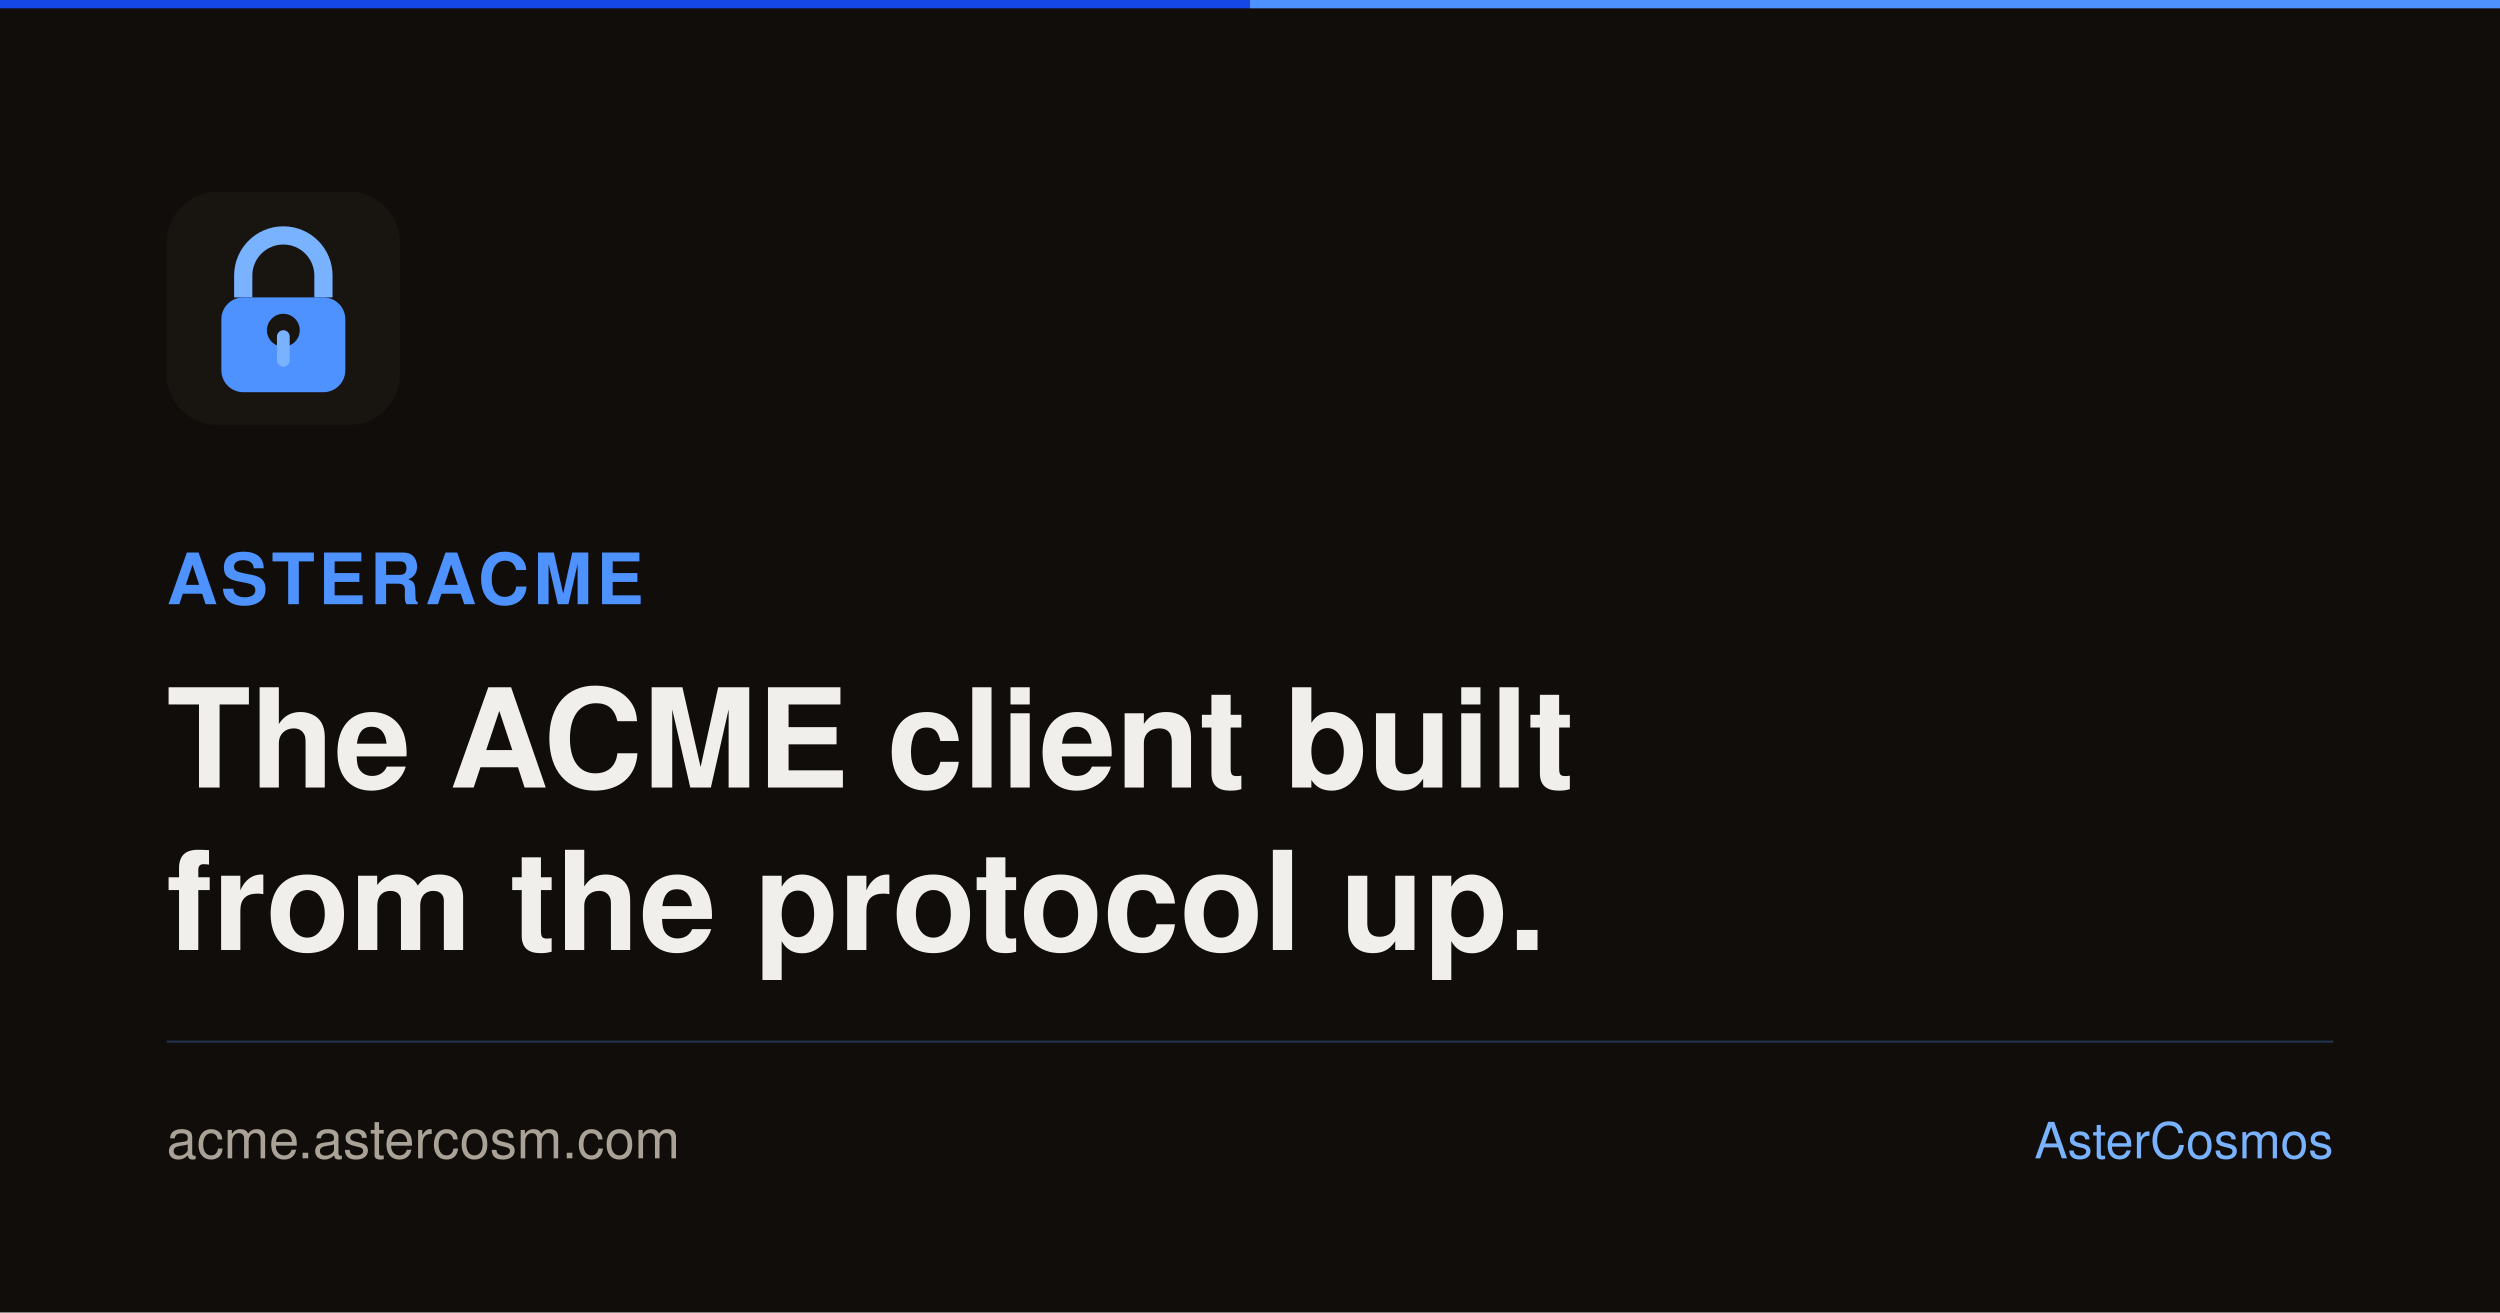
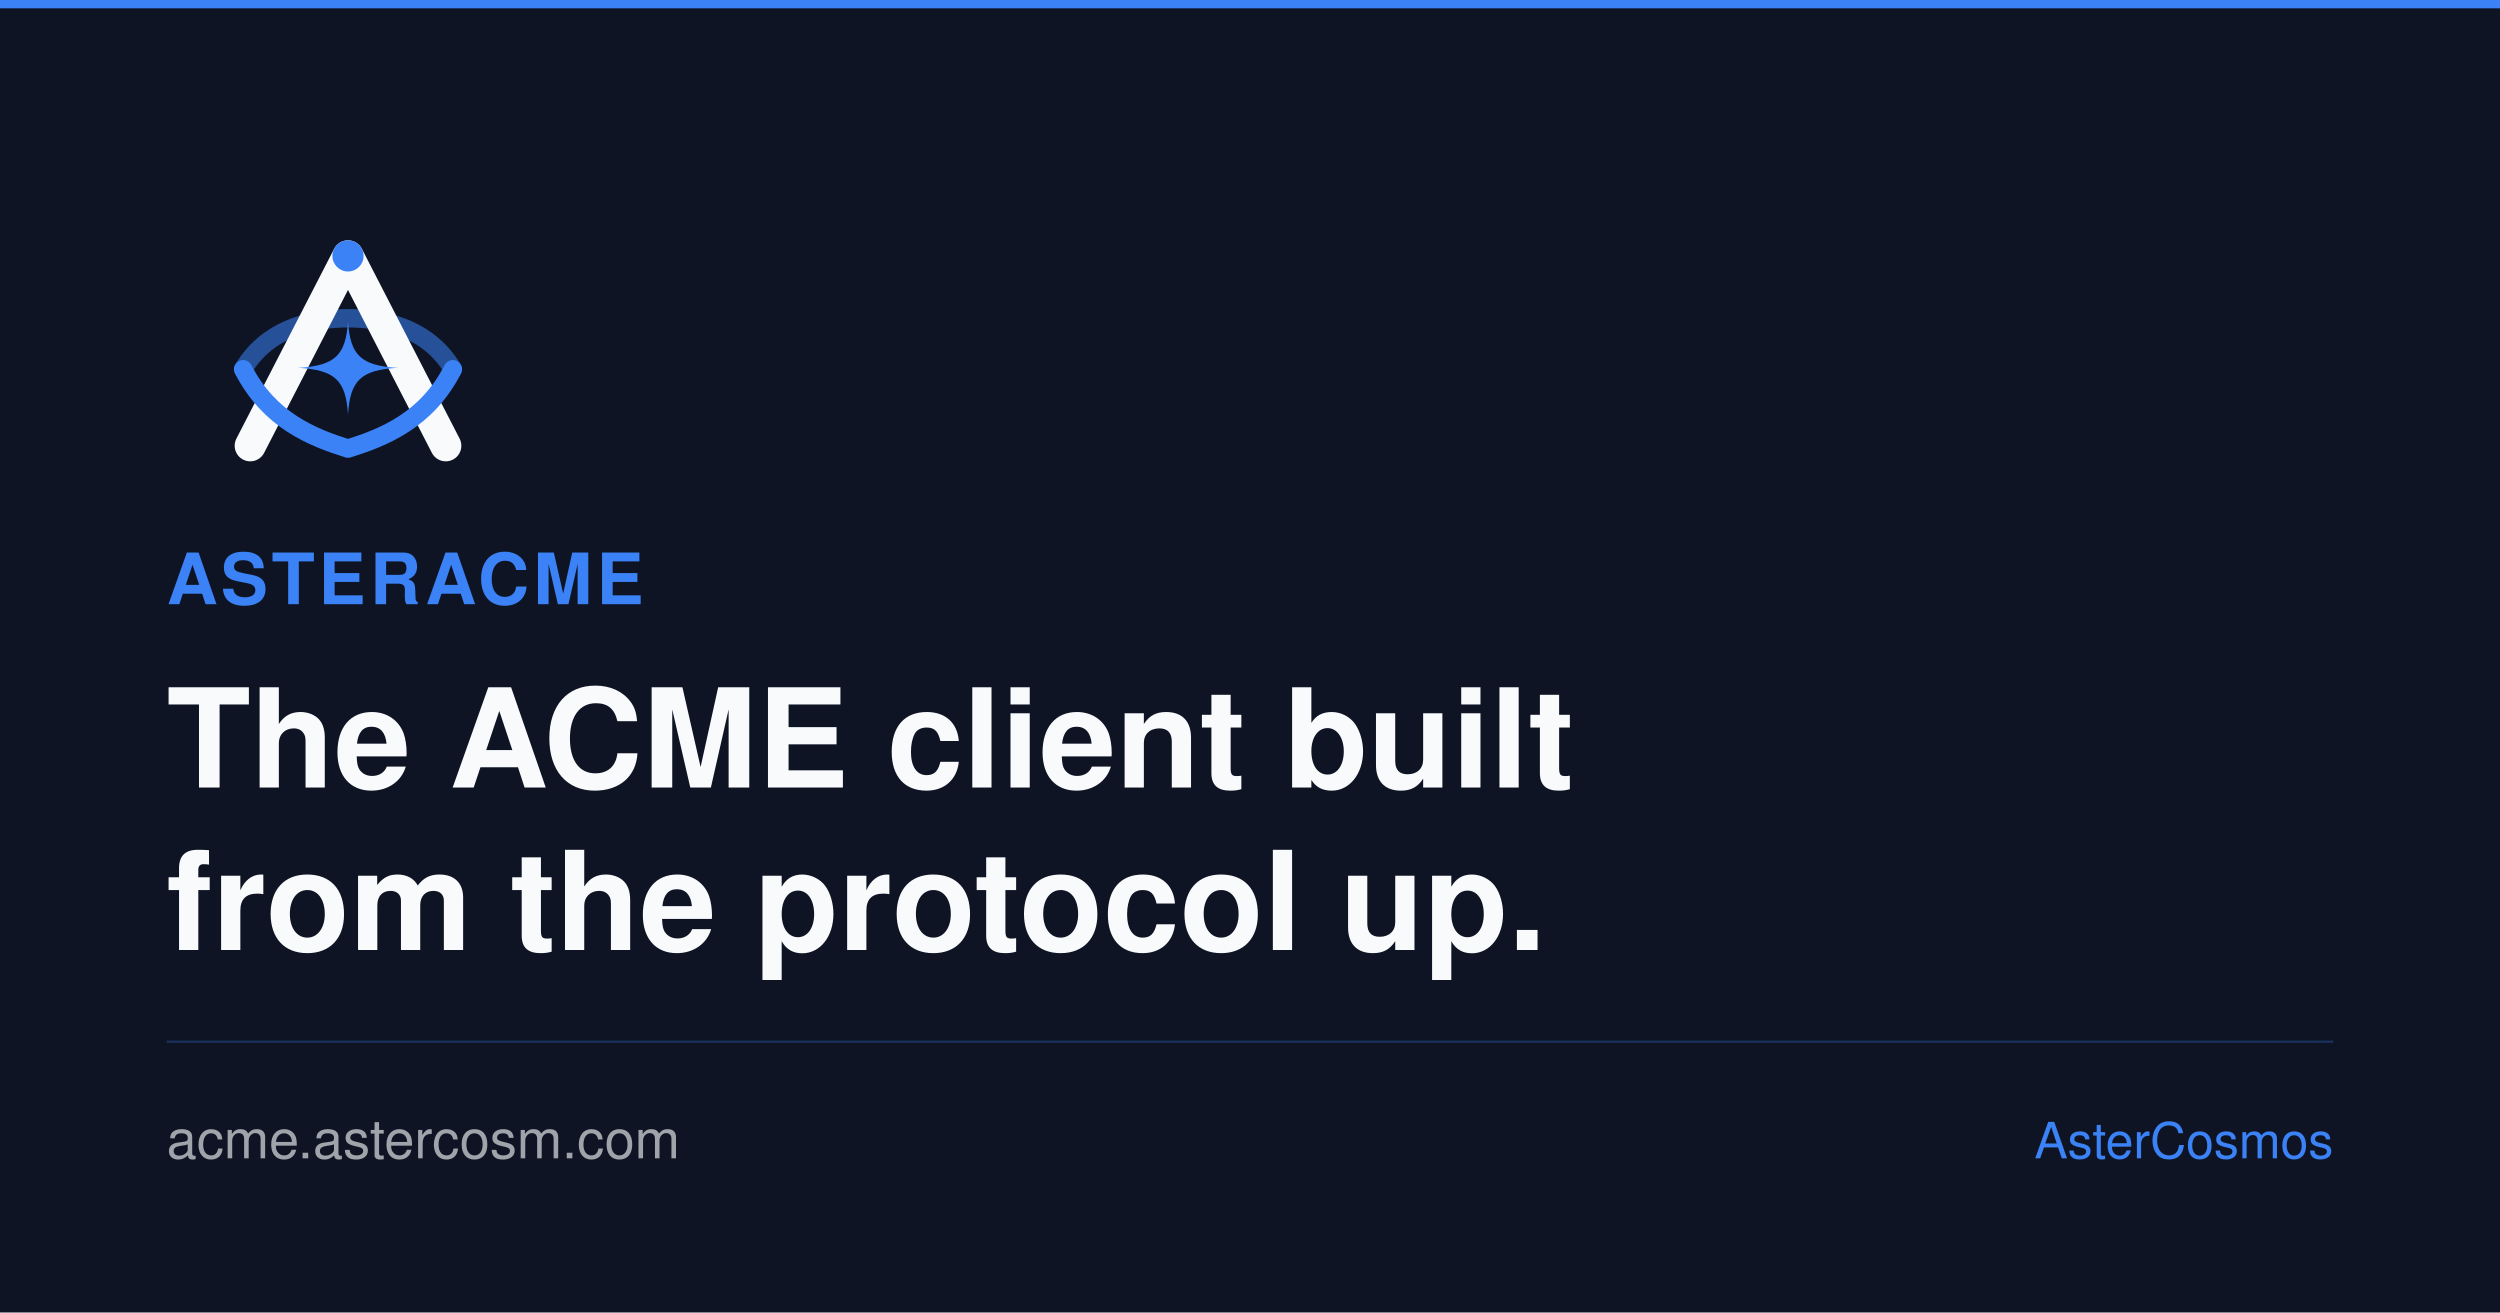
<svg xmlns="http://www.w3.org/2000/svg" width="1200" height="630" viewBox="0 0 1200 630">
-   <rect width="1200" height="630" fill="#100d0a" />
-   <rect x="0" y="0" width="600" height="4" fill="#1447e6" />
-   <rect x="600" y="0" width="600" height="4" fill="#4e92ff" />
-   <g transform="translate(80 92) scale(1.75)">
-     <rect width="64" height="64" rx="14" fill="#181410" />
-     <path d="M21 29v-6a11 11 0 0 1 22 0v6" fill="none" stroke="#79b2ff" stroke-width="5" />
-     <rect x="15" y="29" width="34" height="26" rx="6" fill="#4e92ff" />
-     <circle cx="32" cy="38" r="4.5" fill="#181410" />
-     <rect x="30.25" y="38" width="3.5" height="10" rx="1.75" fill="#79b2ff" />
+   <rect width="1200" height="630" fill="#0E1424" />
+   <rect x="0" y="0" width="1200" height="4" fill="#3B82F6" />
+   <g transform="translate(80 80) scale(0.34)">
+     <path d="M 108 286 C 140 232, 198 214, 256 214 C 314 214, 372 232, 404 286" fill="none" stroke="#3B82F6" stroke-width="26" stroke-linecap="round" stroke-opacity="0.55" />
+     <path d="M 118 394 L 256 126 L 394 394" fill="none" stroke="#F8FAFC" stroke-width="44" stroke-linecap="round" stroke-linejoin="round" />
+     <path d="M 256 218 C 259 266, 274 281, 326 284 C 274 287, 259 302, 256 350 C 253 302, 238 287, 186 284 C 238 281, 253 266, 256 218 Z" fill="#3B82F6" />
+     <path d="M 108 286 C 145 358, 205 382, 256 398 C 307 382, 367 358, 404 286" fill="none" stroke="#3B82F6" stroke-width="26" stroke-linecap="round" stroke-linejoin="round" />
+     <circle cx="256" cy="126" r="22" fill="#3B82F6" />
  </g>
  <g font-family="Helvetica, Arial, sans-serif">
-     <text x="80" y="290" fill="#4e92ff" font-size="34" font-weight="700" letter-spacing="2">ASTERACME</text>
-     <text x="80" y="378" fill="#f1efeb" font-size="66" font-weight="700">The ACME client built</text>
-     <text x="80" y="456" fill="#f1efeb" font-size="66" font-weight="700">from the protocol up.</text>
-     <path d="M80 500H1120" stroke="#4e92ff" stroke-opacity="0.28" />
-     <text x="80" y="556" fill="#aaa297" font-size="26">acme.astercosm.com</text>
-     <text x="1120" y="556" text-anchor="end" fill="#79b2ff" font-size="24">AsterCosmos</text>
+     <text x="80" y="290" fill="#3B82F6" font-size="34" font-weight="700" letter-spacing="2">ASTERACME</text>
+     <text x="80" y="378" fill="#F8FAFC" font-size="66" font-weight="700">The ACME client built</text>
+     <text x="80" y="456" fill="#F8FAFC" font-size="66" font-weight="700">from the protocol up.</text>
+     <path d="M80 500H1120" stroke="#3B82F6" stroke-opacity="0.28" />
+     <text x="80" y="556" fill="#F8FAFC" fill-opacity="0.62" font-size="26">acme.astercosm.com</text>
+     <text x="1120" y="556" text-anchor="end" fill="#3B82F6" font-size="24">AsterCosmos</text>
  </g>
</svg>
